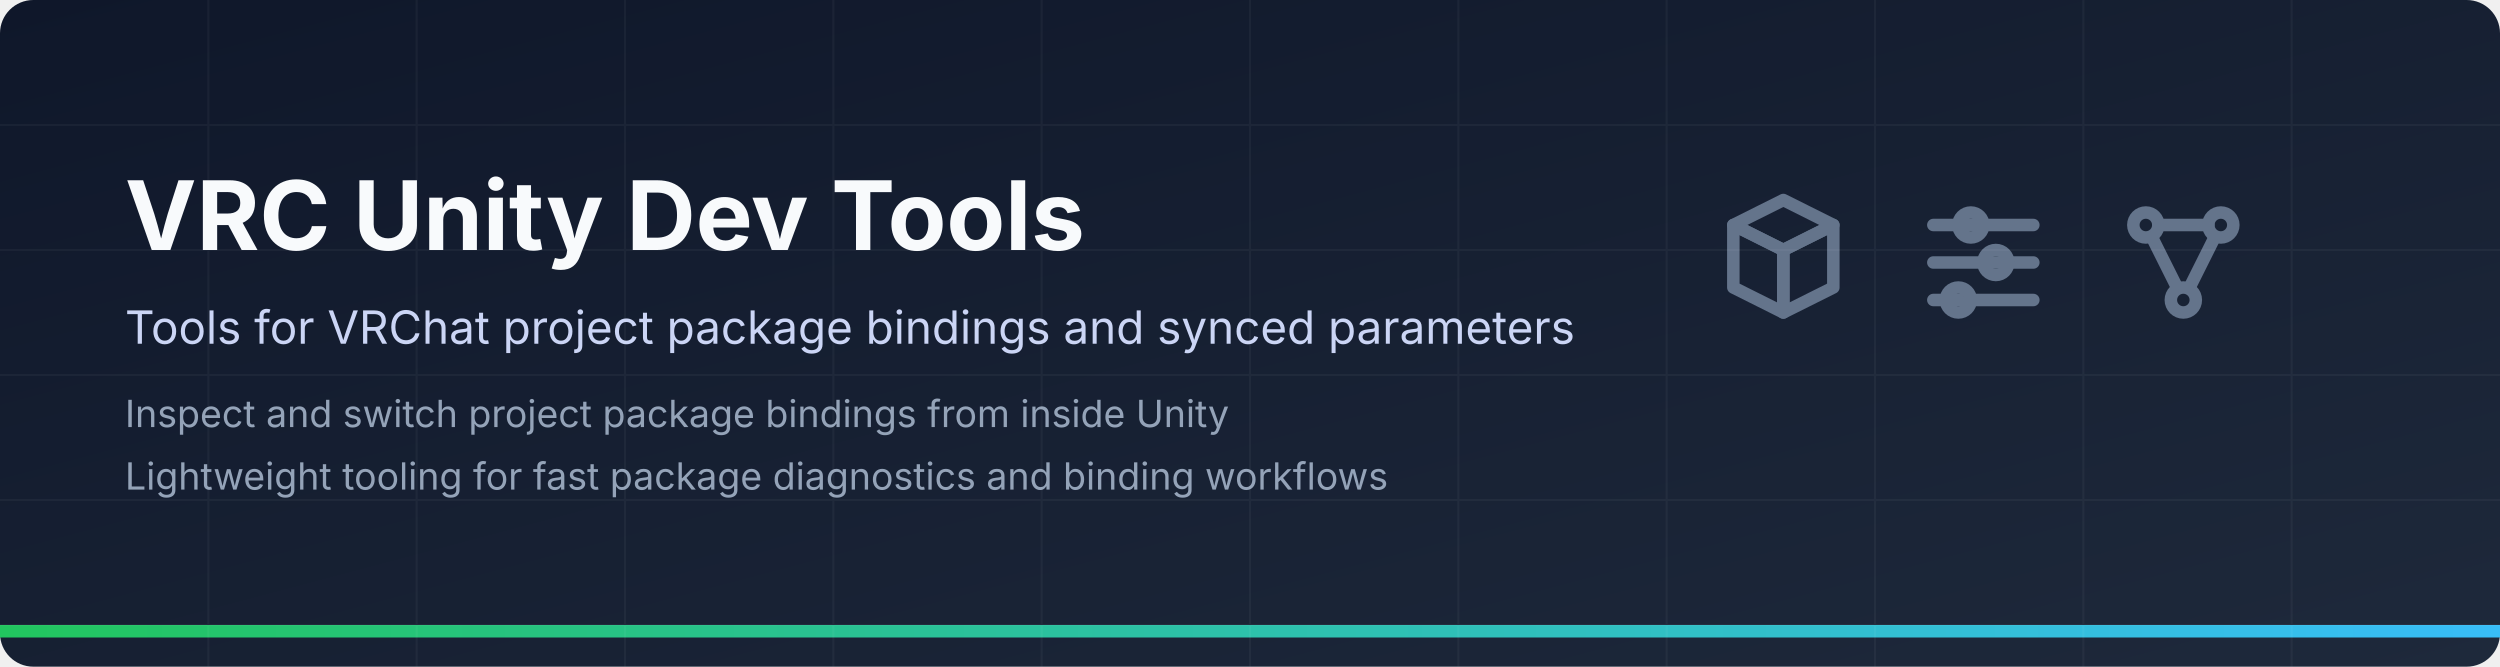
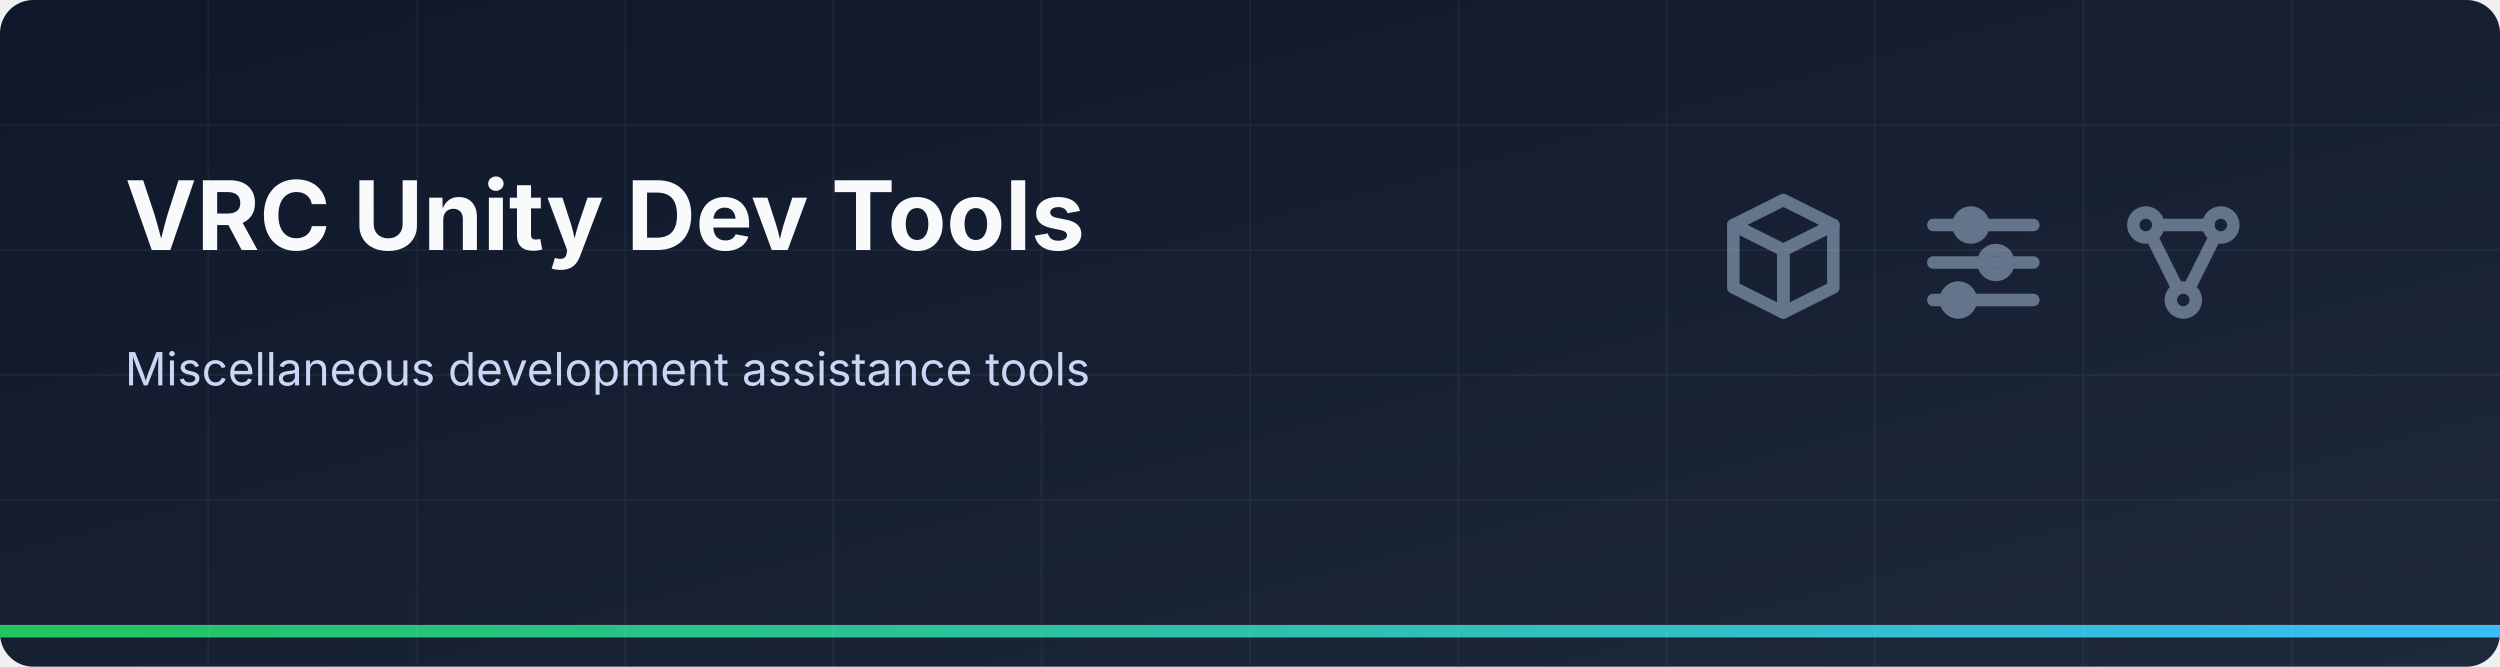
<svg xmlns="http://www.w3.org/2000/svg" width="1200" height="320" viewBox="0 0 1200 320">
  <defs>
    <linearGradient id="bgGradient" x1="0" y1="0" x2="1" y2="1">
      <stop offset="0%" stop-color="#0f172a" />
      <stop offset="100%" stop-color="#1e293b" />
    </linearGradient>
    <linearGradient id="accentGradient" x1="0" y1="0" x2="1" y2="0">
      <stop offset="0%" stop-color="#22c55e" />
      <stop offset="100%" stop-color="#38bdf8" />
    </linearGradient>
  </defs>
  <rect width="1200" height="320" fill="url(#bgGradient)" rx="16" />
  <rect x="0" y="300" width="1200" height="6" fill="url(#accentGradient)" />
  <text x="60" y="120" font-family="Segoe UI, Inter, Arial" font-size="46" font-weight="700" fill="#f8fafc">
    VRC Unity Dev Tools
  </text>
-   <text x="60" y="165" font-family="Segoe UI, Inter, Arial" font-size="22" fill="#cbd5f5">
-     Tools for VRChat project package bindings and synced parameters
-   </text>
-   <text x="60" y="205" font-family="Segoe UI, Inter, Arial" font-size="18" fill="#94a3b8">
-     Inspect and switch project package bindings from inside Unity
-   </text>
-   <text x="60" y="235" font-family="Segoe UI, Inter, Arial" font-size="18" fill="#94a3b8">
-     Lightweight tooling for fast package diagnostics and binding workflows
+   <text x="60" y="185" font-family="Segoe UI, Inter, Arial" font-size="22" fill="#cbd5f5">
+     Miscellaneous development assistance tools
  </text>
  <g transform="translate(820,90) scale(3)" stroke="#64748b" stroke-width="2" fill="none" stroke-linecap="round" stroke-linejoin="round">
    <g transform="translate(0,0)">
      <polygon points="12,2 20,6 12,10 4,6" />
      <polygon points="4,6 12,10 12,20 4,16" />
      <polygon points="20,6 12,10 12,20 20,16" />
    </g>
    <g transform="translate(32,0)">
      <line x1="4" y1="6" x2="20" y2="6" />
      <circle cx="10" cy="6" r="2" />
      <line x1="4" y1="12" x2="20" y2="12" />
      <circle cx="14" cy="12" r="2" />
      <line x1="4" y1="18" x2="20" y2="18" />
      <circle cx="8" cy="18" r="2" />
    </g>
    <g transform="translate(64,0)">
      <circle cx="6" cy="6" r="2" />
      <circle cx="18" cy="6" r="2" />
      <circle cx="12" cy="18" r="2" />
      <line x1="8" y1="6" x2="16" y2="6" />
      <line x1="7" y1="8" x2="11" y2="16" />
      <line x1="17" y1="8" x2="13" y2="16" />
    </g>
  </g>
  <g opacity="0.04">
    <path d="M0 60 H1200 M0 120 H1200 M0 180 H1200 M0 240 H1200 M0 300 H1200" stroke="#ffffff" />
    <path d="M100 0 V320 M200 0 V320 M300 0 V320 M400 0 V320 M500 0 V320 M600 0 V320 M700 0 V320 M800 0 V320 M900 0 V320 M1000 0 V320 M1100 0 V320" stroke="#ffffff" />
  </g>
</svg>
